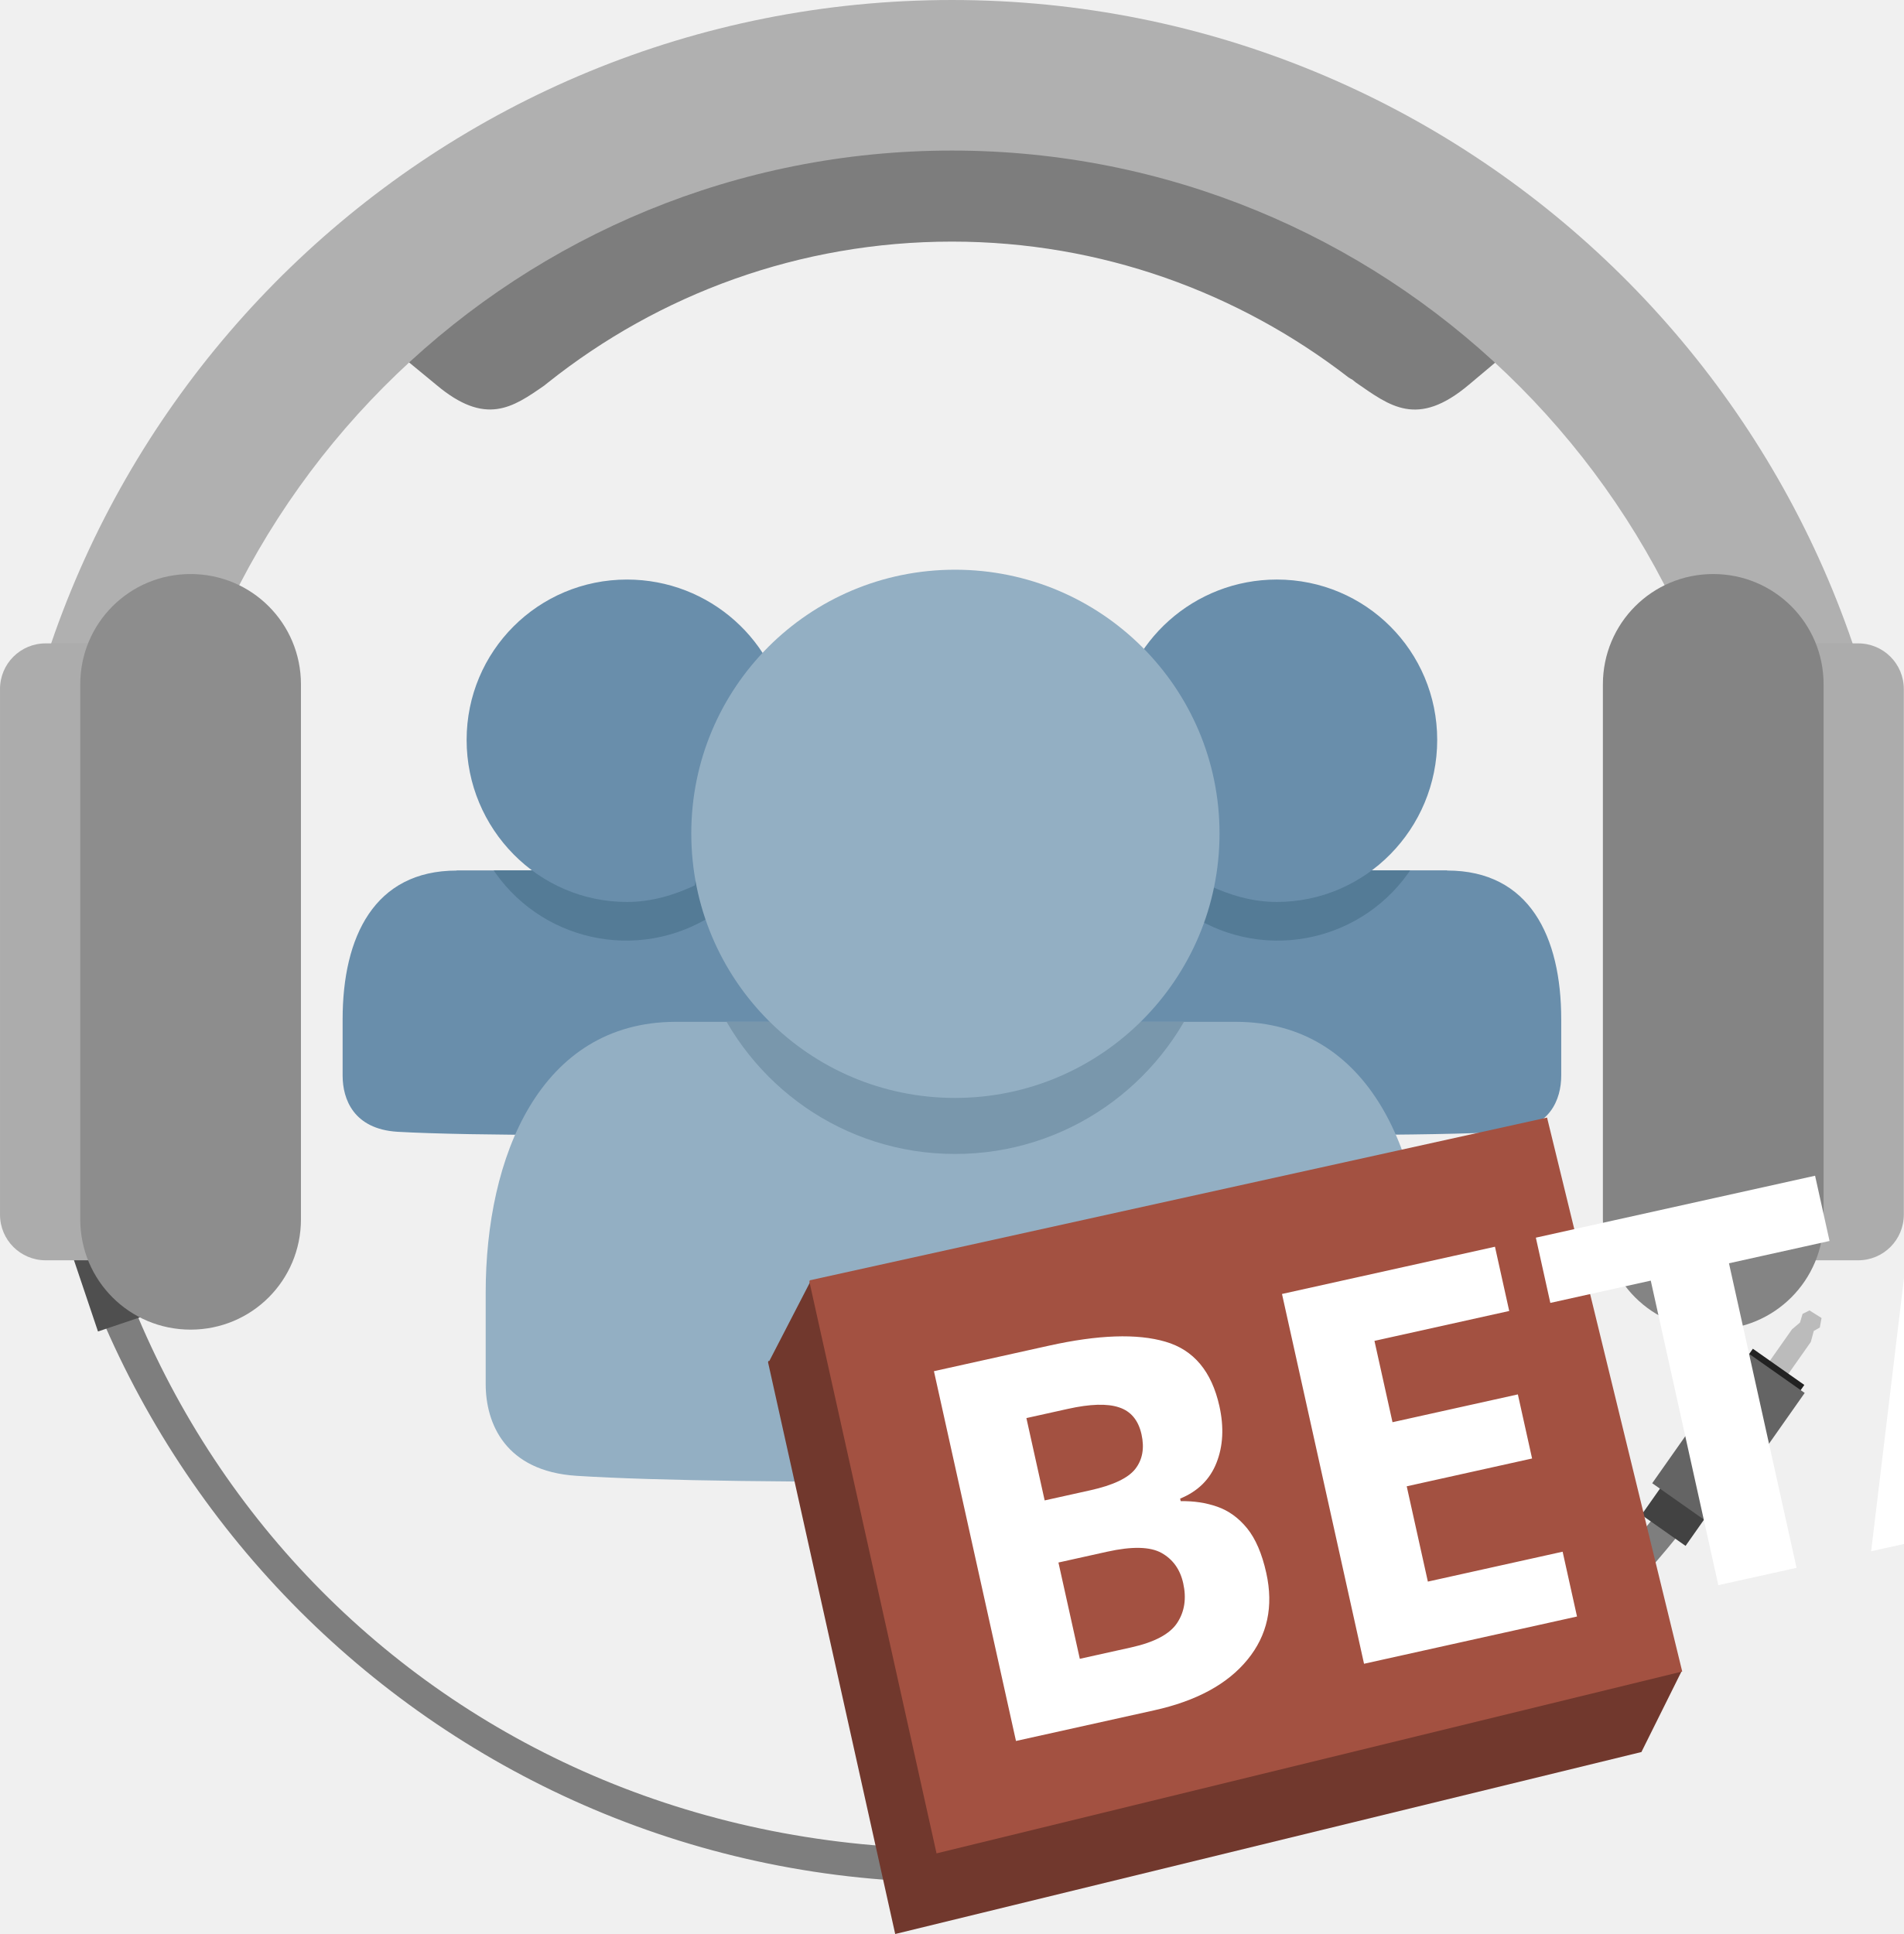
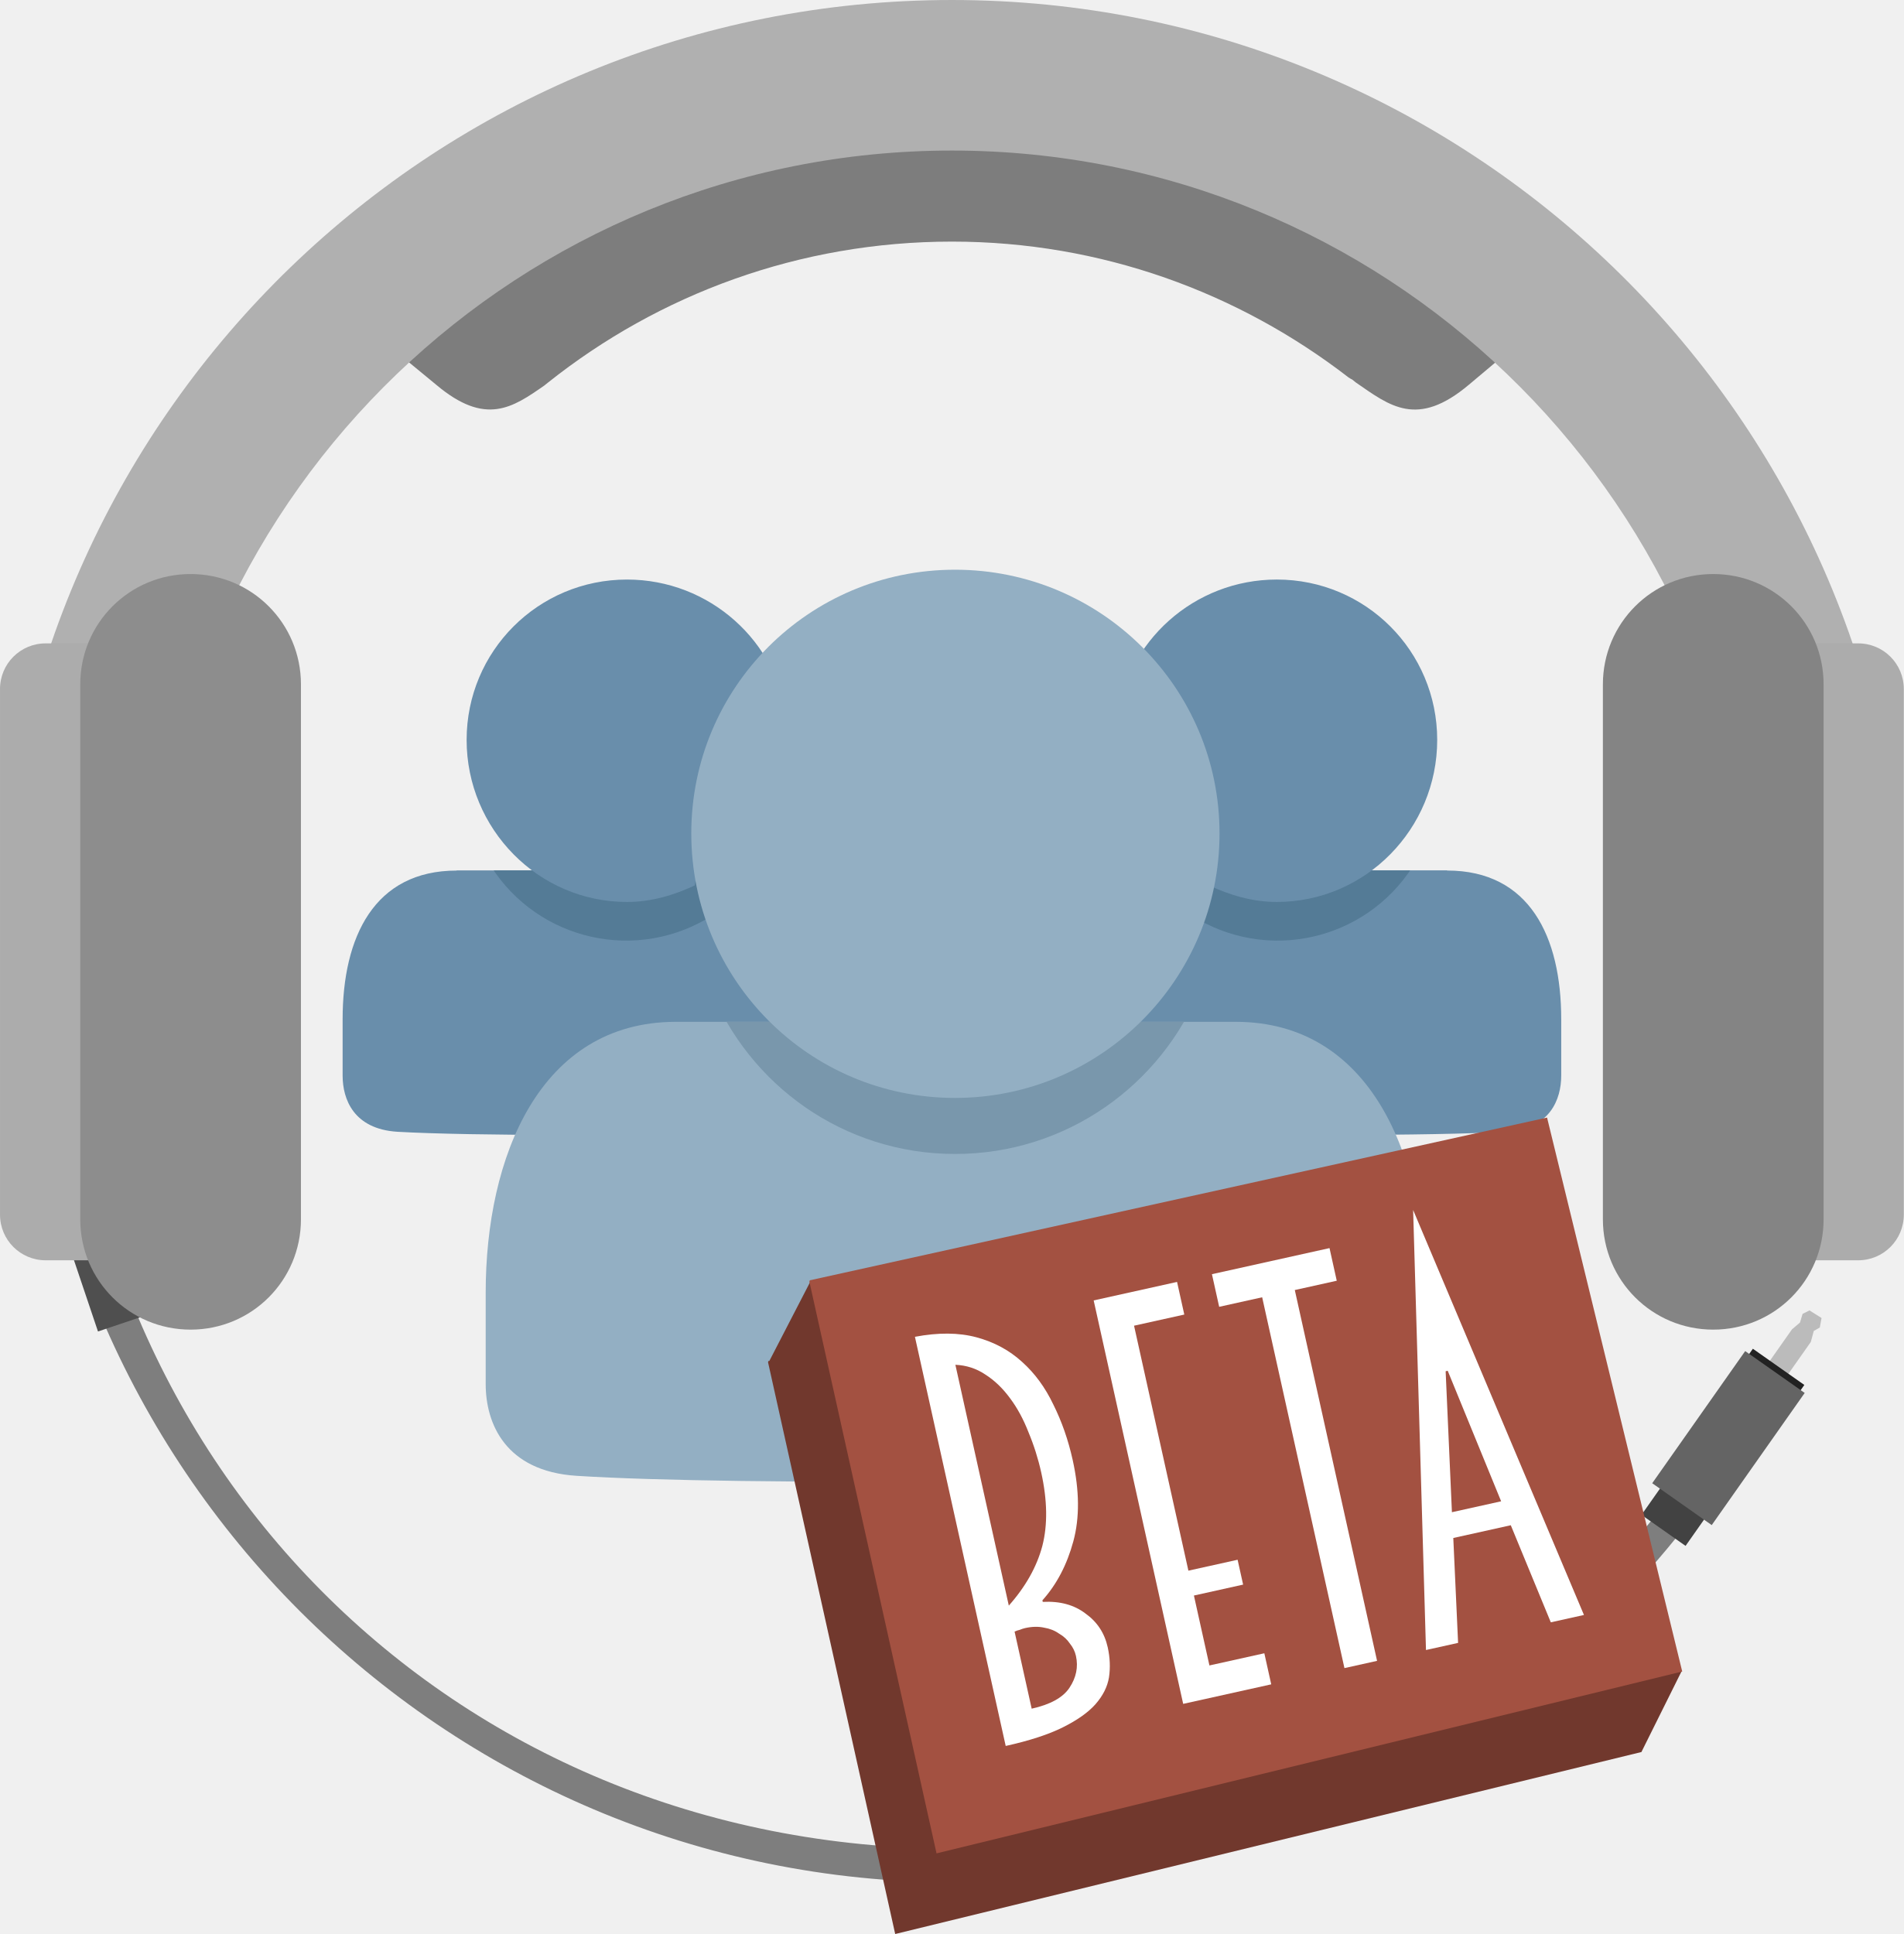
<svg xmlns="http://www.w3.org/2000/svg" xmlns:xlink="http://www.w3.org/1999/xlink" width="159.828" height="162.376" id="svg16475" version="1.1">
  <defs id="defs16477">
    <clipPath clipPathUnits="userSpaceOnUse" id="clipPath3786-8-7-09-3-58-9-3-5-2-1">
      <path id="path3788-6-7-4-3-3-5-6-2-5-2" d="m 437.823,11466.551 c -9.021,0 -12.482,7.253 -12.482,16.277 l 0,6.153 c 0,2.617 1.227,5.841 5.97,6.148 4.035,0.231 10.929,0.347 18.27,0.347 3.66,-4.526 17.508,-9.047 24.285,-9.047 l 2.532,0 c -0.318,-1.748 -5.013,-19.617 -5.849,-19.895 l -32.727,0 z" style="color:#000000;fill:#698eab;fill-opacity:1;fill-rule:nonzero;stroke:none;stroke-width:0.245;marker:none;visibility:visible;display:inline;overflow:visible;enable-background:accumulate" />
    </clipPath>
    <linearGradient xlink:href="#linearGradient5187-7-9-1-3-8-4-4-4-93-1-1-2" id="linearGradient18561" gradientUnits="userSpaceOnUse" x1="1766.353" y1="11764.019" x2="1789.384" y2="11764.019" />
    <linearGradient id="linearGradient5187-7-9-1-3-8-4-4-4-93-1-1-2">
      <stop style="stop-color:#8d8d8d;stop-opacity:1;" offset="0" id="stop5189-2-3-3-1-3-5-8-0-76-5-2-7" />
      <stop style="stop-color:#aaaaaa;stop-opacity:1;" offset="1" id="stop5191-2-19-5-9-5-6-3-3-3-9-3-1" />
    </linearGradient>
    <clipPath clipPathUnits="userSpaceOnUse" id="clipPath3808-2-8-1-1-9-4-9-7-9-9">
      <path style="color:#000000;fill:#698eab;fill-opacity:1;fill-rule:nonzero;stroke:none;stroke-width:0.245;marker:none;visibility:visible;display:inline;overflow:visible;enable-background:accumulate" d="m 437.823,11466.551 c -9.021,0 -12.482,7.253 -12.482,16.277 l 0,6.153 c 0,2.616 1.227,5.841 5.97,6.147 4.035,0.232 10.929,0.348 18.27,0.348 3.66,-4.527 17.508,-9.048 24.285,-9.048 l 2.532,0 c -0.318,-1.748 -5.013,-19.617 -5.849,-19.895 l -32.727,0 z" id="path3810-7-6-2-2-76-1-10-5-0-9" />
    </clipPath>
    <clipPath clipPathUnits="userSpaceOnUse" id="clipPath3737-7-5-0-1-4-2-5-6-7-6">
      <path id="path3739-4-0-1-9-5-2-8-5-3-2" d="m 461.728,11483.1 c -14.83,0.06 -20.736,14.79 -20.736,29.62 l 0,10.008 c 0,4.307 2.139,9.54 9.935,10.043 17.543,1.129 66.223,0.678 82.166,-0.521 9.237,0.521 10.679,-6.28 10.679,-10.077 l 0,-9.447 c 0,-14.836 -5.907,-29.626 -20.736,-29.626 l -3.607,0 c -19.211,0 -37.964,0 -54.095,0 z" style="color:#000000;fill:#93afc3;fill-opacity:1;fill-rule:nonzero;stroke:none;stroke-width:0.245;marker:none;visibility:visible;display:inline;overflow:visible;enable-background:accumulate" />
    </clipPath>
  </defs>
  <g id="layer1" transform="translate(-295.0859,-451.1743)">
    <g transform="matrix(0.767375,0,0,0.767375,-1268.041,-9823.064)" id="g4632-7-6-4-2-1-7-9-8">
      <g id="g5730-0-3-1-1-9-73-8-4-9" transform="matrix(-1,0,0,1,2633.119,2017.505)">
        <path id="path6027-5-0-4-5-3-19-9-7-2-2-7-4-8-5-9-2-4-5-5-4-1-2-2-6" d="m 437.823,11466.551 c -9.021,0 -12.482,7.253 -12.482,16.277 l 0,6.153 c 0,2.617 1.227,5.841 5.97,6.148 4.035,0.231 10.929,0.347 18.27,0.347 3.66,-4.526 17.508,-9.047 24.285,-9.047 l 2.532,0 c -0.318,-1.748 -5.013,-19.617 -5.849,-19.895 l -32.727,0 z" style="color:#000000;fill:#698eab;fill-opacity:1;fill-rule:nonzero;stroke:none;stroke-width:0.245;marker:none;visibility:visible;display:inline;overflow:visible;enable-background:accumulate" />
        <path id="path6027-5-0-4-5-3-19-9-7-2-2-7-4-8-5-1-4-5-8-9-8-23-4-62-2-7-3" d="m 440.031,11463.031 c 0.309,0.785 0.664,1.56 1.094,2.313 4.812,8.44 15.499,11.372 23.938,6.562 2.799,-1.595 5.003,-3.868 6.531,-6.468 -0.46,-1.37 -0.85,-2.347 -1.031,-2.407 l -30.531,0 z" style="color:#000000;fill:#547b96;fill-opacity:1;fill-rule:nonzero;stroke:none;stroke-width:0.245;marker:none;visibility:visible;display:inline;overflow:visible;enable-background:accumulate" clip-path="url(#clipPath3786-8-7-09-3-58-9-3-5-2-1)" />
        <path id="path6027-5-0-4-5-3-19-9-7-2-2-7-4-8-5-1-3-6-6-2-1-8-0-6-3-9" d="m 456.455,11434.714 c -9.716,0 -17.546,7.832 -17.546,17.545 0,9.725 7.83,17.73 17.546,17.73 2.656,0 5.145,-0.746 7.417,-1.811 1.005,-7.225 4.785,-13.476 10.13,-17.91 -0.998,-8.775 -8.502,-15.554 -17.547,-15.554 z" style="color:#000000;fill:#698eab;fill-opacity:1;fill-rule:nonzero;stroke:none;stroke-width:0.245;marker:none;visibility:visible;display:inline;overflow:visible;enable-background:accumulate" />
      </g>
      <g style="fill:url(#linearGradient18561);fill-opacity:1;stroke:none" transform="matrix(5.788506,0,0,5.788506,-8150.083,-54594.819)" id="g6138-1-2-7-2-5-5-1-6-2-4-5-2-2">
        <path style="color:#000000;fill:#698eab;fill-opacity:1;fill-rule:nonzero;stroke:none;stroke-width:0.245;marker:none;visibility:visible;display:inline;overflow:visible;enable-background:accumulate" d="m 1768.509,11761.045 c -1.558,0 -2.156,1.253 -2.156,2.812 l 0,1.063 c 0,0.452 0.212,1.009 1.031,1.062 0.697,0.04 1.888,0.06 3.156,0.06 0.632,-0.782 3.025,-1.563 4.195,-1.563 l 0.438,0 c -0.055,-0.302 -0.866,-3.389 -1.01,-3.437 l -5.654,0 z" id="path6027-5-0-4-5-3-19-9-7-2-2-7-4-8-5-0-1-9-8-7-6-2-0-3" />
        <path id="path6027-5-0-4-5-3-19-9-7-8-4-5-9-4-9-0-3-82-2-82-9-0-0" d="m 1772.639,11763.904 c -2.562,0.01 -3.582,2.555 -3.582,5.117 l 0,1.729 c 0,0.744 0.369,1.648 1.716,1.735 3.031,0.195 11.44,0.117 14.195,-0.09 1.596,0.09 1.845,-1.085 1.845,-1.741 l 0,-1.632 c 0,-2.563 -1.02,-5.118 -3.582,-5.118 l -0.623,0 c -3.319,0 -6.559,0 -9.345,0 z" style="color:#000000;fill:#93afc3;fill-opacity:1;fill-rule:nonzero;stroke:none;stroke-width:0.245;marker:none;visibility:visible;display:inline;overflow:visible;enable-background:accumulate" />
      </g>
      <g id="g4966-4-4-0-9-9-7-5-9-1-4-9" transform="translate(996.4661,2396.416)">
        <g transform="translate(5.792429,0)" id="g4935-8-4-2-9-7-71-8-68-9-4-3">
          <g id="g4826-81-8-4-6-2-2-4-19-8-9-0" transform="matrix(2.571347,0,0,2.571347,-1693.567,-17428.06)">
            <g id="g4777-3-2-8-8-1-6-7-63-8-1-0">
              <path style="color:#000000;fill:#7e7e7e;fill-opacity:1;stroke:none;stroke-width:1.068;marker:none;visibility:visible;display:inline;overflow:visible;enable-background:accumulate" d="m 1101.659,11053.906 c -21.79,0 -39.438,17.678 -39.438,39.469 0,21.789 17.648,39.469 39.438,39.469 14.153,0 26.572,-7.464 33.531,-18.657 l -1.177,-0.51 c -6.579,10.461 -18.473,17.732 -32.354,17.732 -21.448,0 -37.823,-16.586 -37.823,-38.034 0,-21.448 16.375,-38.844 37.823,-38.844 21.437,0 38.828,17.376 38.844,38.813 l 0,0.03 c 0,3.072 -0.357,6.072 -1.031,8.938 l 0.625,0.03 c 0.667,-2.877 1,-5.889 1,-8.969 l 0,-0.03 c -0.016,-21.779 -17.659,-39.438 -39.438,-39.438 z" id="path4366-6-7-6-3-3-0-3-9-1-9-6" />
            </g>
            <path id="rect4513-11-5-7-0-4-2-49-9-87-9-0-3" d="m 2535.143,10863.435 2.107,0 0,4.678 -2.107,0 z" style="color:#000000;fill:#4f4f4f;fill-opacity:1;fill-rule:nonzero;stroke:none;stroke-width:1.1;marker:none;visibility:visible;display:inline;overflow:visible;enable-background:accumulate" transform="matrix(-0.9476695,0.319253,0.319253,0.9476695,0,0)" />
            <g transform="translate(-355.9655,-126.1249)" id="g4620-5-3-0-8-0-4-5-5-0-8-9">
              <path style="color:#000000;fill:#7d7d7d;fill-opacity:1;fill-rule:nonzero;stroke:none;stroke-width:1.1;marker:none;visibility:visible;display:inline;overflow:visible;enable-background:accumulate" d="m 1457.5,11183.969 c -9.238,0 -17.572,3.824 -23.531,9.968 l 1.594,1.313 c 2.098,1.766 3.245,0.968 4.594,0.03 0.052,-0.04 0.104,-0.08 0.156,-0.125 4.716,-3.755 10.693,-6 17.188,-6 6.358,0 12.205,2.171 16.875,5.781 0.053,0.04 0.104,0.06 0.156,0.09 0.053,0.04 0.104,0.08 0.156,0.125 1.444,0.996 2.606,1.951 4.812,0.09 l 1.562,-1.313 c -5.963,-6.147 -14.32,-9.968 -23.562,-9.968 z" id="path4366-5-5-5-9-6-4-92-6-1-3-6-8-4" />
              <path style="color:#000000;fill:#b0b0b0;fill-opacity:1;fill-rule:nonzero;stroke:none;stroke-width:1.1;marker:none;visibility:visible;display:inline;overflow:visible;enable-background:accumulate" d="m 1457.5,11178.875 c -21.877,0 -39.698,17.342 -40.469,39.031 l 6.406,0 c 0.772,-18.142 15.73,-32.625 34.062,-32.625 18.333,0 33.293,14.478 34.062,32.625 l 6.406,0 c -0.771,-21.692 -18.593,-39.031 -40.469,-39.031 z" id="path4366-5-6-5-1-9-7-0-9-0-8-3-5" />
            </g>
            <g style="fill:#8d8d8d;fill-opacity:1;stroke:none" transform="translate(-355.3243,-126.1247)" id="g4407-6-1-3-9-45-3-0-05-9-7-5">
              <path id="rect4387-3-9-8-2-0-6-2-4-4-6-9" d="m 1418.303,11206.25 5.611,0 c 1.077,0 1.945,0.867 1.945,1.945 l 0,22.36 c 0,1.078 -0.867,1.945 -1.945,1.945 l -5.611,0 c -1.077,0 -1.944,-0.867 -1.944,-1.945 l 0,-22.36 c 0,-1.078 0.867,-1.945 1.944,-1.945 z" style="color:#000000;fill:#acacac;fill-opacity:1;stroke-width:1.1;marker:none;visibility:visible;display:inline;overflow:visible;enable-background:accumulate" />
              <path id="rect4387-9-0-0-9-5-3-24-8-1-7-4-7" d="m 1424.468,11203.3 c 2.601,0 4.695,2.094 4.695,4.695 l 0,22.76 c 0,2.601 -2.094,4.695 -4.695,4.695 -2.601,0 -4.695,-2.094 -4.695,-4.695 l 0,-22.76 c 0,-2.601 2.094,-4.695 4.695,-4.695 z" style="color:#000000;stroke-width:1.21;marker:none;visibility:visible;display:inline;overflow:visible;enable-background:accumulate" />
            </g>
            <g transform="matrix(0.9712209,0.6832508,-0.6832508,0.9712209,7359.165,-819.1243)" id="g4544-0-2-3-5-2-58-3-35-5-5-8">
              <g transform="matrix(1.202934,0,0,1.202934,-303.472,-2279.905)" id="g4644-8-8-4-3-9-8-1-73-6-9-3">
                <path id="rect4513-1-7-8-3-46-3-7-1-4-7-6-2-9" d="m 1494.692,11230.515 -0.109,0.202 0.085,0.255 -0.078,0.304 0,1.677 0.675,0 -5e-4,-1.693 -0.116,-0.318 0.088,-0.188 -0.121,-0.261 z" style="color:#000000;fill:#bbbbbb;fill-opacity:1;fill-rule:nonzero;stroke:none;stroke-width:1.1;marker:none;visibility:visible;display:inline;overflow:visible;enable-background:accumulate" />
              </g>
              <path id="rect4513-7-2-1-0-3-8-2-3-8-7-0-5" d="m 1493.675,11231.954 2.254,0 0,5.005 -2.254,0 z" style="color:#000000;fill:#222222;fill-opacity:1;fill-rule:nonzero;stroke:none;stroke-width:1.1;marker:none;visibility:visible;display:inline;overflow:visible;enable-background:accumulate" />
              <path id="rect4513-1-3-4-6-7-0-1-1-42-0-2-5" d="m 1493.836,11234.832 1.931,0 0,4.287 -1.931,0 z" style="color:#000000;fill:#424242;fill-opacity:1;fill-rule:nonzero;stroke:none;stroke-width:1.1;marker:none;visibility:visible;display:inline;overflow:visible;enable-background:accumulate" />
              <path id="rect4513-0-3-6-43-1-49-0-8-8-7-7" d="m 1493.498,11232.181 2.607,0 0,5.789 -2.607,0 z" style="color:#000000;fill:#646464;fill-opacity:1;fill-rule:nonzero;stroke:none;stroke-width:1.1;marker:none;visibility:visible;display:inline;overflow:visible;enable-background:accumulate" />
            </g>
            <g transform="translate(-352.823,-126.1247)" id="g4463-6-1-1-8-1-82-4-0-6-9-6">
              <path id="rect4387-8-5-0-8-08-4-4-0-4-8-1-6" d="m -1492.913,11206.25 5.611,0 c 1.077,0 1.945,0.867 1.945,1.945 l 0,22.36 c 0,1.078 -0.867,1.945 -1.945,1.945 l -5.611,0 c -1.077,0 -1.944,-0.867 -1.944,-1.945 l 0,-22.36 c 0,-1.078 0.867,-1.945 1.944,-1.945 z" style="color:#000000;fill:#acacac;fill-opacity:1;stroke:none;stroke-width:1.1;marker:none;visibility:visible;display:inline;overflow:visible;enable-background:accumulate" transform="scale(-1,1)" />
              <path id="rect4387-9-8-0-4-49-8-7-52-7-1-0-4-8" d="m -1486.749,11203.3 c 2.601,0 4.695,2.094 4.695,4.695 l 0,22.76 c 0,2.601 -2.094,4.695 -4.695,4.695 -2.601,0 -4.695,-2.094 -4.695,-4.695 l 0,-22.76 c 0,-2.601 2.094,-4.695 4.695,-4.695 z" style="color:#000000;fill:#848484;fill-opacity:1;stroke:none;stroke-width:1.21;marker:none;visibility:visible;display:inline;overflow:visible;enable-background:accumulate" transform="scale(-1,1)" />
            </g>
          </g>
        </g>
      </g>
      <path transform="translate(1649.119,2017.505)" style="color:#000000;fill:#547b96;fill-opacity:1;fill-rule:nonzero;stroke:none;stroke-width:0.245;marker:none;visibility:visible;display:inline;overflow:visible;enable-background:accumulate" d="m 440.031,11463.031 c 0.309,0.785 0.664,1.56 1.094,2.313 4.812,8.44 15.499,11.372 23.938,6.562 2.799,-1.595 5.003,-3.868 6.531,-6.468 -0.46,-1.37 -0.85,-2.347 -1.031,-2.407 l -30.531,0 z" id="path6027-5-0-4-5-3-19-9-7-2-2-7-4-8-5-1-4-6-0-4-9-9-6-0-1-3" clip-path="url(#clipPath3808-2-8-1-1-9-4-9-7-9-9)" />
      <path style="color:#000000;fill:#698eab;fill-opacity:1;fill-rule:nonzero;stroke:none;stroke-width:0.245;marker:none;visibility:visible;display:inline;overflow:visible;enable-background:accumulate" d="m 2105.574,13452.22 c -9.716,0 -17.546,7.832 -17.546,17.545 0,9.725 7.83,17.73 17.546,17.73 2.656,0 5.145,-0.746 7.417,-1.811 1.005,-7.225 4.785,-13.476 10.13,-17.91 -0.998,-8.775 -8.502,-15.554 -17.547,-15.554 z" id="path6027-5-0-4-5-3-19-9-7-2-2-7-4-8-5-1-37-6-3-9-0-5-0-8-8" />
      <path transform="translate(1649.119,2017.505)" style="color:#000000;fill:#7997ac;fill-opacity:1;fill-rule:nonzero;stroke:none;stroke-width:0.245;marker:none;visibility:visible;display:inline;overflow:visible;enable-background:accumulate" d="m 465.531,11479.344 c 4.241,10.667 14.629,18.218 26.812,18.218 12.183,0 22.609,-7.551 26.875,-18.218 l -53.688,0 z" id="path6027-5-0-4-5-3-19-9-7-8-4-5-9-4-7-9-8-8-9-8-8-83-9-5-8" clip-path="url(#clipPath3737-7-5-0-1-4-2-5-6-7-6)" />
      <path id="path6027-5-0-4-5-3-19-9-7-8-4-5-9-4-7-82-1-9-3-1-7-8-6-4" d="m 2141.457,13451.143 c -15.975,0 -28.851,12.885 -28.851,28.856 0,15.982 12.876,28.937 28.851,28.937 15.974,0 28.939,-12.955 28.939,-28.937 0,-15.965 -12.973,-28.856 -28.939,-28.856 z" style="color:#000000;fill:#93afc3;fill-opacity:1;fill-rule:nonzero;stroke:none;stroke-width:0.245;marker:none;visibility:visible;display:inline;overflow:visible;enable-background:accumulate" />
      <g transform="matrix(0.9835937,-0.2763654,0.2763654,0.9835937,-2645.195,2936.417)" id="g16715-5">
        <path id="path17018" d="m 1765.095,11255.973 -71.902,-4.078 4.067,-3.21 -6.206,-4.316 -6.582,7.054 -0.09,-0.03 -0.08,0.119 -3.454,62.633 82.139,2.851 c 0,0 0.05,0.01 0.05,0.01 l 6.528,-7.217 -4.137,-3.932 c 0,0 -1.382,0.903 -2.12,1.383 l 1.796,-51.278 z" style="fill:#71382d;fill-opacity:1;stroke:none" />
        <path id="rect16709-5" transform="matrix(1.466835,0.4121443,-0.4121443,1.466835,15633.008,-23590.123)" d="m -2573.188,24474.125 -51.812,11.437 -0.031,0.09 8.937,40.188 52.406,-12.782 -9.5,-38.937 z" style="fill:#a35141;fill-opacity:1" />
-         <text transform="matrix(0.9984545,0.05557466,-0.05557466,0.9984545,0,0)" xml:space="preserve" style="font-size:56.81px;font-style:normal;font-weight:normal;line-height:125%;letter-spacing:0px;word-spacing:0px;fill:#ffffff;fill-opacity:1;stroke:none;font-family:Sans" x="2319.023" y="11185.866" id="text16711-0">
-           <tspan id="tspan16713-3" x="2319.023" y="11185.866" style="font-style:normal;font-variant:normal;font-weight:bold;font-stretch:normal;fill:#ffffff;fill-opacity:1;font-family:Breamcatcher;-inkscape-font-specification:Breamcatcher Bold">BETA</tspan>
-         </text>
+         <g transform="matrix(0.9984545,0.05557466,-0.05557466,0.9984545,0,0)" style="font-size:56.81px;font-style:normal;font-weight:normal;line-height:125%;letter-spacing:0px;word-spacing:0px;fill:#ffffff;fill-opacity:1;stroke:none;font-family:Sans" id="text16711-0">
+           <path d="m 2322.943,11141.27 c 2.538,0.08 4.677,0.569 6.42,1.478 1.742,0.909 3.143,2.12 4.204,3.635 1.06,1.477 1.818,3.201 2.272,5.17 0.492,1.969 0.739,4.053 0.739,6.249 0,3.371 -0.606,6.211 -1.818,8.522 -1.212,2.31 -2.746,4.128 -4.602,5.453 l 0,0.171 c 1.818,0.303 3.219,1.041 4.204,2.215 1.022,1.137 1.534,2.481 1.534,4.034 0,1.136 -0.189,2.197 -0.568,3.181 -0.379,0.947 -1.06,1.78 -2.045,2.5 -0.947,0.682 -2.253,1.231 -3.92,1.647 -1.666,0.417 -3.806,0.625 -6.42,0.625 l 0,-44.88 m 3.579,30.28 c 2.197,-1.591 3.825,-3.408 4.886,-5.454 1.06,-2.083 1.591,-4.658 1.591,-7.726 0,-1.515 -0.133,-3.011 -0.398,-4.488 -0.227,-1.477 -0.606,-2.802 -1.136,-3.976 -0.53,-1.212 -1.212,-2.235 -2.045,-3.068 -0.795,-0.833 -1.761,-1.401 -2.897,-1.704 l 0,26.416 m 0,11.305 c 2.045,0 3.522,-0.435 4.431,-1.306 0.947,-0.909 1.42,-1.97 1.42,-3.182 0,-0.492 -0.114,-0.965 -0.341,-1.42 -0.189,-0.492 -0.492,-0.928 -0.909,-1.307 -0.379,-0.416 -0.852,-0.738 -1.42,-0.965 -0.568,-0.265 -1.231,-0.398 -1.988,-0.398 -0.189,0 -0.398,0.02 -0.625,0.06 -0.189,0 -0.379,0.02 -0.568,0.06 l 0,8.464" style="font-variant:normal;font-weight:bold;font-stretch:normal;fill:#ffffff;font-family:Breamcatcher;-inkscape-font-specification:Breamcatcher Bold" id="path19508" />
+           <path d="m 2342.472,11185.866 0,-44.255 9.146,0 0,3.579 -5.511,0 0,26.871 5.397,0 0,2.727 -5.397,0 0,7.67 6.022,0 0,3.408 -9.658,0" style="font-variant:normal;font-weight:bold;font-stretch:normal;fill:#ffffff;font-family:Breamcatcher;-inkscape-font-specification:Breamcatcher Bold" id="path19510" />
+           <path d="m 2360.159,11185.866 0,-40.676 -4.715,0 0,-3.579 12.896,0 0,3.579 -4.602,0 0,40.676 -3.579,0" style="font-variant:normal;font-weight:bold;font-stretch:normal;fill:#ffffff;font-family:Breamcatcher;-inkscape-font-specification:Breamcatcher Bold" id="path19512" />
+           <path d="m 2380.862,11174.788 -6.306,0 -1.931,11.078 -3.522,0 8.862,-46.3 8.465,46.3 -3.636,0 -1.932,-11.078 m -5.851,-2.727 5.397,0 -2.557,-14.884 -0.227,0 -2.613,14.884" style="font-variant:normal;font-weight:bold;font-stretch:normal;fill:#ffffff;font-family:Breamcatcher;-inkscape-font-specification:Breamcatcher Bold" id="path19514" />
+         </g>
      </g>
    </g>
  </g>
</svg>
